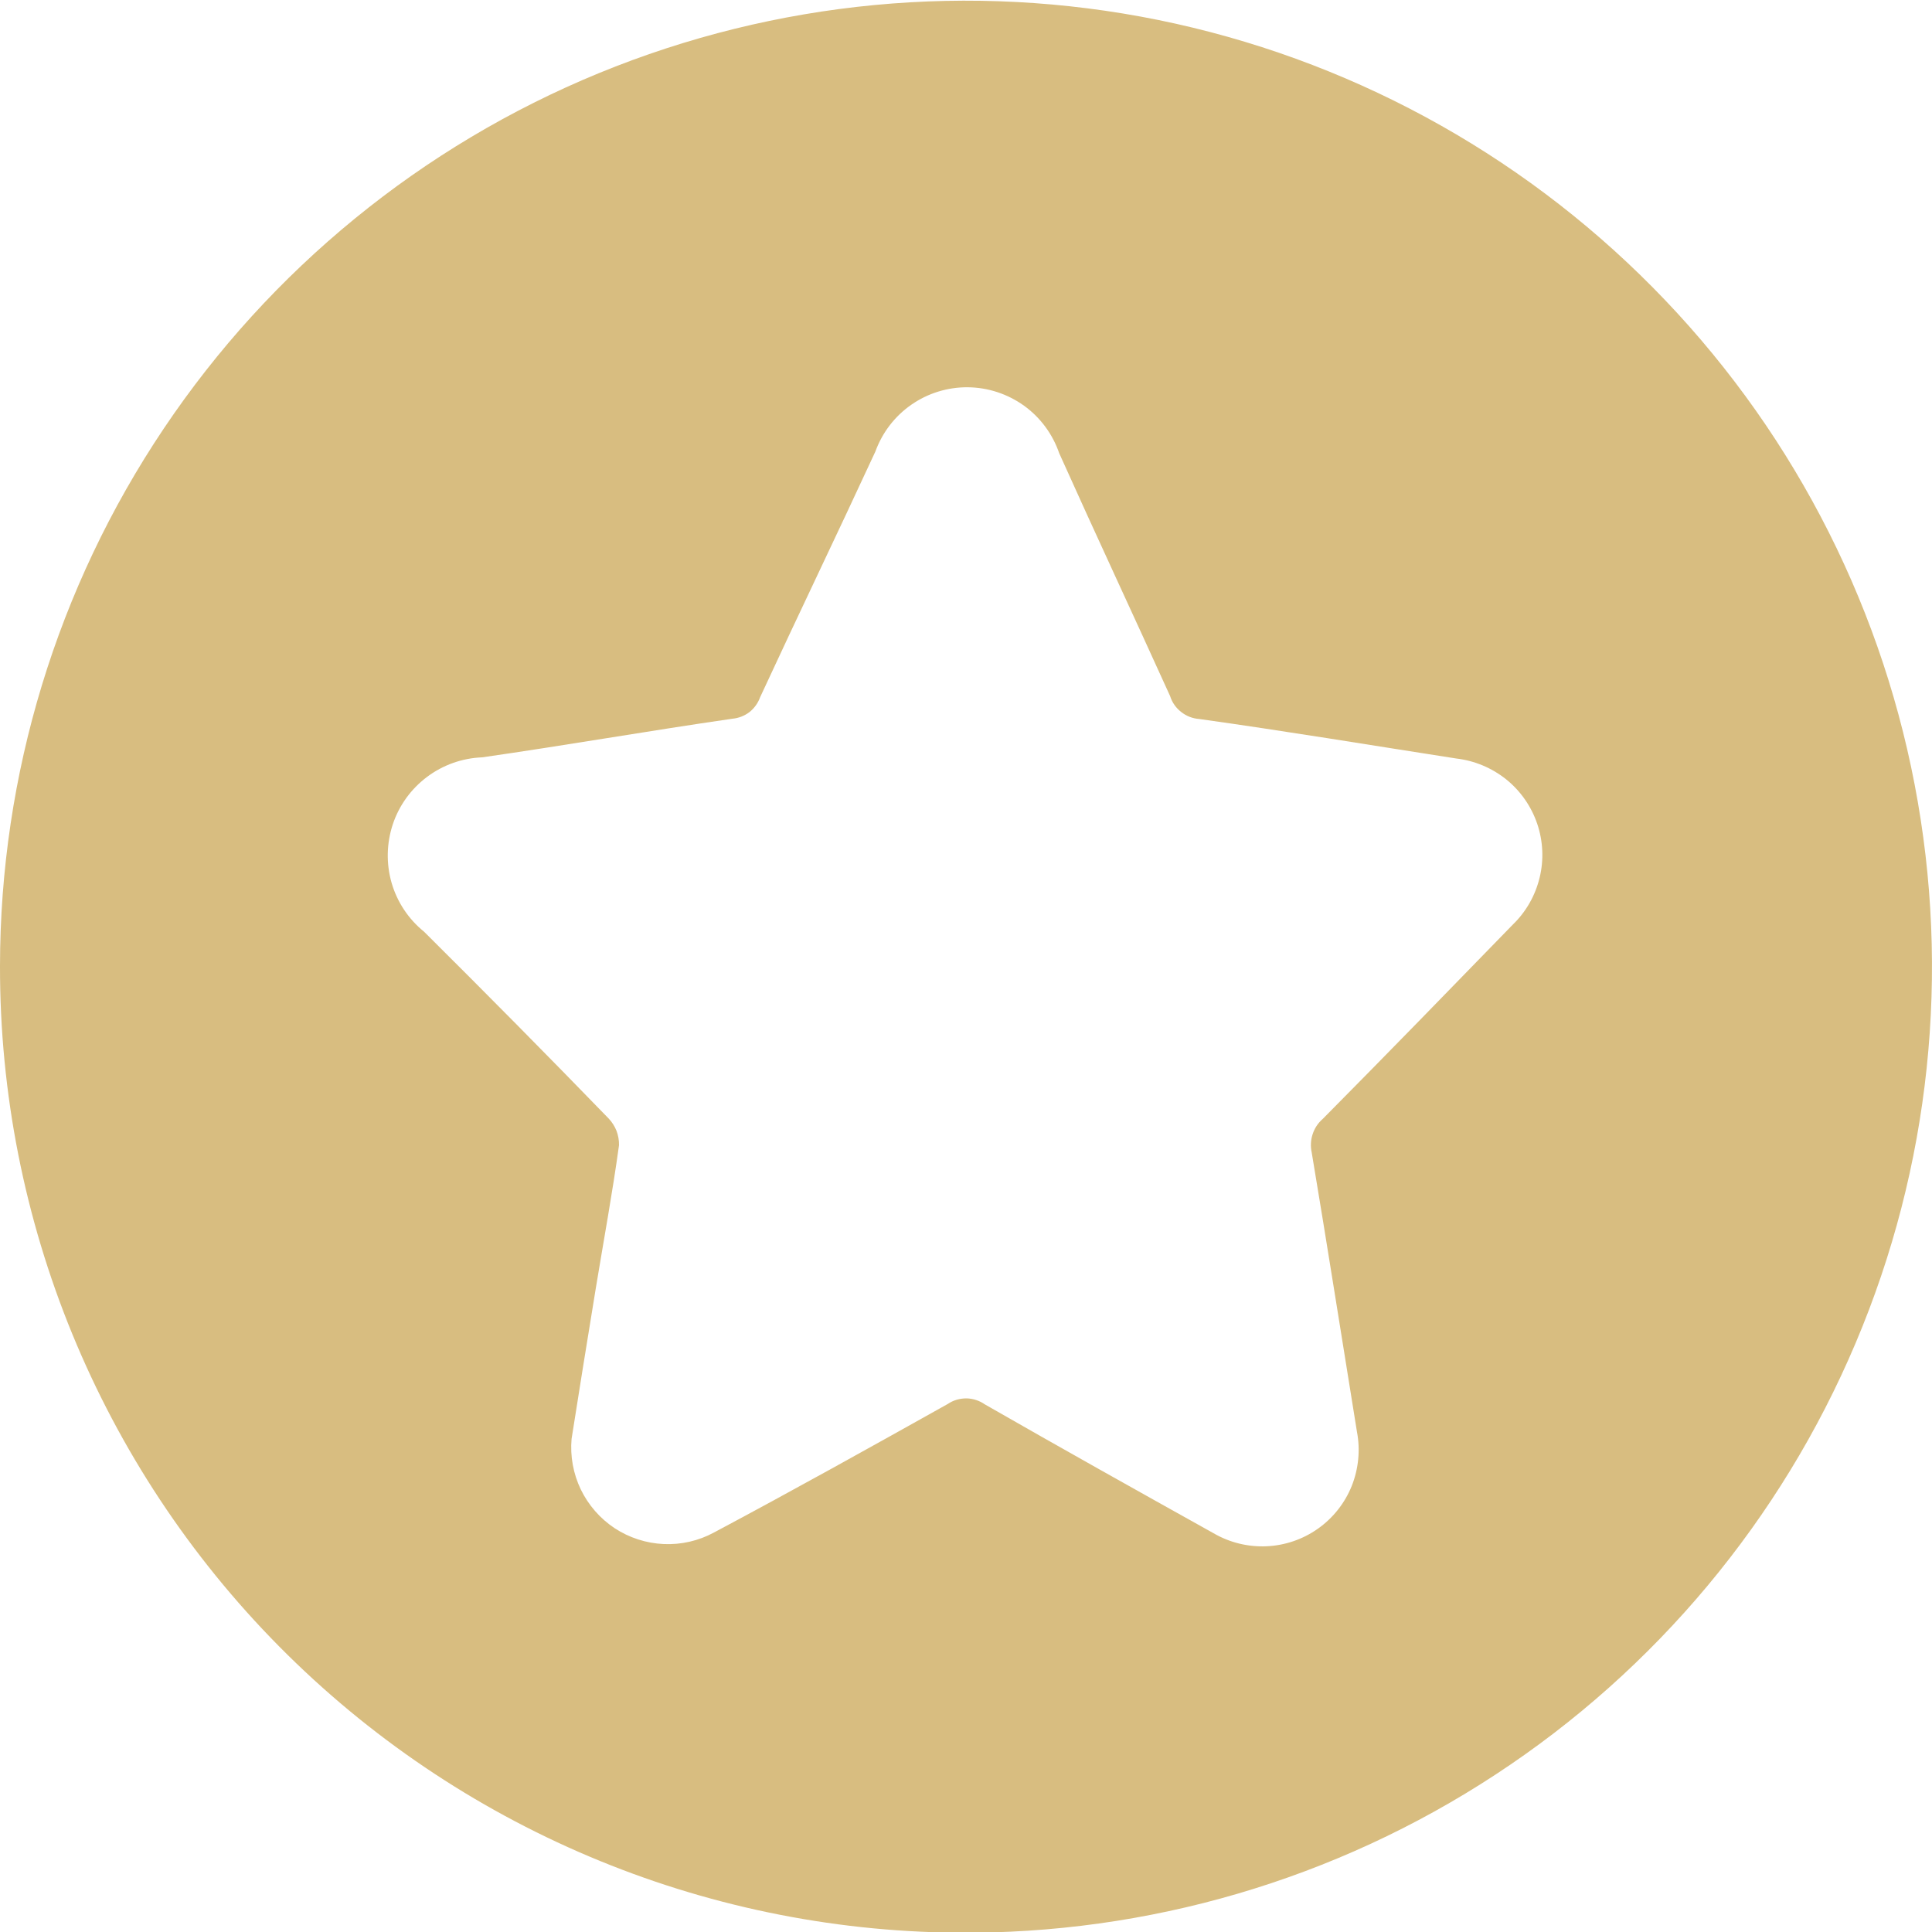
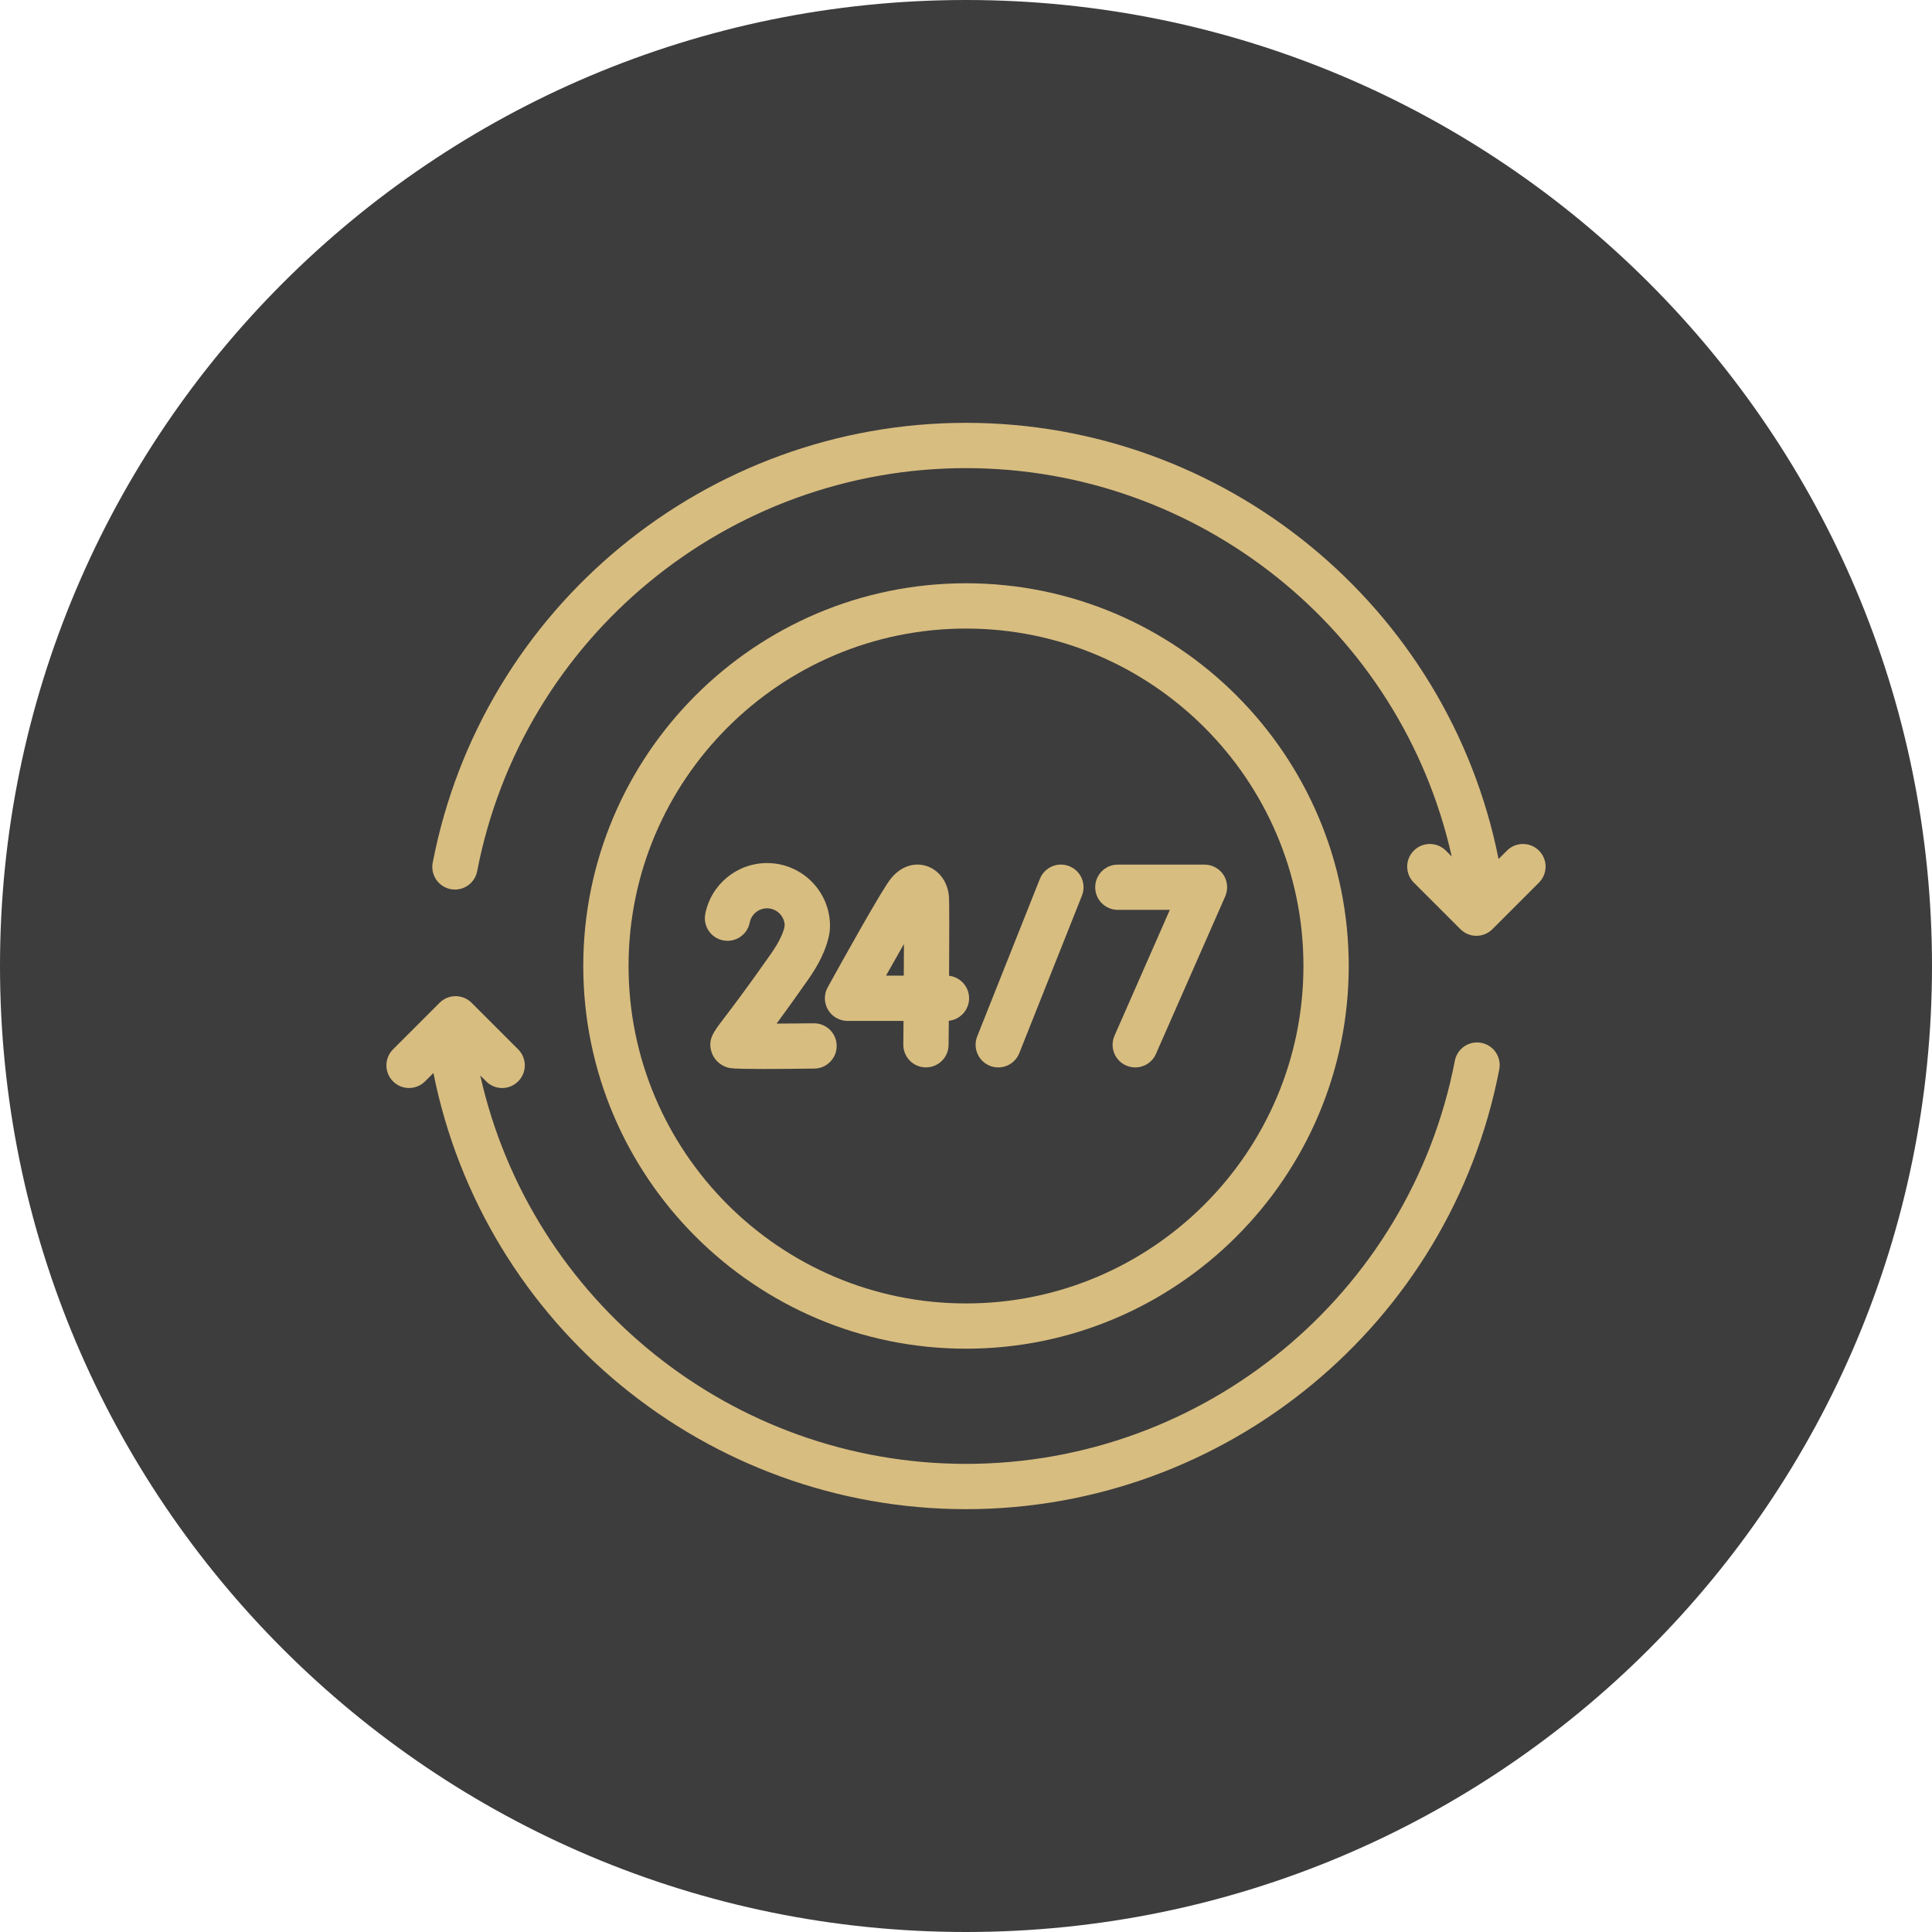
- <svg xmlns="http://www.w3.org/2000/svg" width="20" height="20" viewBox="0 0 20 20" fill="none">
-   <path d="M1.08271e-05 10.001C0.001 8.019 0.591 6.082 1.695 4.437C2.799 2.791 4.367 1.51 6.2 0.757C8.034 0.004 10.049 -0.187 11.991 0.207C13.933 0.602 15.714 1.565 17.108 2.974C18.502 4.382 19.446 6.173 19.82 8.12C20.194 10.066 19.982 12.079 19.209 13.904C18.437 15.729 17.14 17.284 15.482 18.37C13.825 19.457 11.882 20.026 9.901 20.007C7.264 19.983 4.744 18.918 2.889 17.043C1.035 15.169 -0.004 12.638 1.08271e-05 10.001ZM5.917 14.894C5.901 15.074 5.934 15.255 6.012 15.418C6.091 15.581 6.212 15.72 6.363 15.82C6.514 15.919 6.69 15.976 6.871 15.984C7.051 15.992 7.231 15.951 7.39 15.865C8.203 15.432 9.007 14.984 9.811 14.534C9.868 14.495 9.935 14.476 10.004 14.476C10.072 14.477 10.139 14.499 10.195 14.538C10.98 14.988 11.77 15.43 12.561 15.871C12.727 15.968 12.917 16.015 13.109 16.007C13.3 15.999 13.486 15.936 13.643 15.825C13.8 15.714 13.921 15.561 13.993 15.383C14.064 15.204 14.083 15.009 14.047 14.821C13.891 13.858 13.74 12.894 13.579 11.932C13.565 11.869 13.568 11.803 13.588 11.742C13.608 11.68 13.644 11.625 13.693 11.583C14.353 10.917 15.007 10.244 15.66 9.572C15.797 9.44 15.893 9.271 15.938 9.086C15.983 8.901 15.974 8.707 15.913 8.527C15.851 8.346 15.74 8.187 15.592 8.068C15.443 7.949 15.264 7.874 15.075 7.852C14.188 7.714 13.303 7.567 12.414 7.443C12.346 7.438 12.281 7.413 12.227 7.37C12.173 7.328 12.133 7.271 12.113 7.206C11.733 6.368 11.343 5.534 10.965 4.692C10.897 4.494 10.77 4.322 10.601 4.2C10.431 4.078 10.228 4.011 10.019 4.009C9.811 4.007 9.606 4.07 9.435 4.189C9.263 4.308 9.133 4.478 9.062 4.674C8.669 5.524 8.262 6.368 7.869 7.217C7.847 7.278 7.809 7.331 7.759 7.371C7.708 7.41 7.647 7.434 7.583 7.44C6.718 7.565 5.857 7.716 4.991 7.84C4.784 7.848 4.585 7.919 4.42 8.043C4.255 8.167 4.131 8.338 4.066 8.534C4.001 8.731 3.997 8.942 4.054 9.14C4.112 9.339 4.229 9.515 4.39 9.645C5.033 10.284 5.67 10.928 6.301 11.579C6.336 11.616 6.363 11.659 6.382 11.706C6.4 11.754 6.409 11.804 6.408 11.855C6.34 12.35 6.249 12.841 6.168 13.334C6.078 13.88 5.991 14.427 5.917 14.895" fill="#D8BD80" />
+ <svg xmlns="http://www.w3.org/2000/svg" width="50" height="50" viewBox="0 0 50 50" fill="none">
+   <rect width="50" height="50" rx="25" fill="#3D3D3D" />
+   <path d="M39.828 22.014C39.6 21.785 39.228 21.785 39 22.014L38.783 22.231C37.475 15.684 31.694 10.943 25 10.943C18.274 10.943 12.47 15.73 11.199 22.325C11.137 22.642 11.345 22.95 11.663 23.011C11.981 23.072 12.288 22.864 12.349 22.547C13.514 16.502 18.835 12.115 25 12.115C31.036 12.115 36.261 16.319 37.571 22.167L37.419 22.014C37.19 21.785 36.819 21.785 36.59 22.014C36.361 22.242 36.361 22.613 36.59 22.842L37.795 24.047C37.905 24.157 38.054 24.219 38.209 24.219C38.364 24.219 38.514 24.157 38.623 24.047L39.828 22.842C40.057 22.613 40.057 22.242 39.828 22.014Z" fill="#D8BD80" />
+   <path d="M38.337 26.989C38.019 26.927 37.712 27.136 37.651 27.453C36.486 33.498 31.166 37.885 25 37.885C18.964 37.885 13.739 33.681 12.429 27.833L12.582 27.986C12.696 28.1 12.846 28.158 12.996 28.158C13.146 28.158 13.296 28.1 13.41 27.986C13.639 27.757 13.639 27.386 13.41 27.157L12.205 25.952C12.095 25.842 11.946 25.781 11.791 25.781C11.635 25.781 11.486 25.842 11.377 25.952L10.172 27.157C9.943 27.386 9.943 27.757 10.172 27.986C10.4 28.215 10.771 28.215 11 27.986L11.217 27.769C12.525 34.316 18.306 39.057 25 39.057C31.726 39.057 37.53 34.27 38.801 27.675C38.862 27.357 38.655 27.05 38.337 26.989Z" fill="#D8BD80" />
+   <path d="M25.618 27.583C25.689 27.611 25.762 27.625 25.835 27.625C26.068 27.625 26.288 27.485 26.379 27.255L28.001 23.178C28.12 22.877 27.974 22.537 27.673 22.417C27.372 22.297 27.032 22.444 26.912 22.745L25.29 26.822C25.171 27.122 25.318 27.463 25.618 27.583Z" fill="#D8BD80" />
+   <path d="M30.275 23.547H28.93C28.606 23.547 28.343 23.285 28.344 22.962C28.344 22.638 28.606 22.376 28.93 22.376H31.172C31.37 22.376 31.555 22.476 31.663 22.641C31.771 22.807 31.788 23.016 31.709 23.197L29.916 27.274C29.82 27.494 29.605 27.625 29.38 27.625C29.301 27.625 29.221 27.608 29.144 27.575C28.848 27.445 28.713 27.099 28.844 26.803L30.275 23.547Z" fill="#D8BD80" />
+   <path fill-rule="evenodd" clip-rule="evenodd" d="M21.429 26.133C21.535 26.311 21.726 26.421 21.934 26.421H23.383C23.381 26.637 23.379 26.844 23.378 27.033C23.375 27.357 23.635 27.622 23.959 27.624H23.964C24.285 27.624 24.547 27.365 24.549 27.043C24.551 26.89 24.553 26.672 24.555 26.418C24.85 26.387 25.08 26.138 25.08 25.835C25.08 25.535 24.854 25.287 24.562 25.253C24.568 24.299 24.57 23.339 24.558 23.195C24.526 22.819 24.296 22.51 23.971 22.41C23.647 22.309 23.306 22.43 23.059 22.733C22.827 23.018 21.836 24.799 21.421 25.552C21.32 25.734 21.324 25.954 21.429 26.133ZM23.394 24.431C23.393 24.684 23.392 24.962 23.39 25.249H22.93C23.093 24.959 23.251 24.68 23.394 24.431Z" fill="#D8BD80" />
+   <path d="M21.653 27.061C21.657 27.385 21.398 27.651 21.075 27.655C20.488 27.662 20.06 27.665 19.746 27.665C18.945 27.665 18.883 27.645 18.805 27.618C18.616 27.556 18.47 27.407 18.413 27.221C18.315 26.903 18.461 26.712 18.726 26.366L18.726 26.366C18.932 26.095 19.317 25.592 19.961 24.672C20.175 24.365 20.262 24.149 20.297 24.015L20.308 23.935C20.292 23.697 20.093 23.507 19.851 23.507C19.633 23.507 19.445 23.662 19.403 23.875C19.34 24.193 19.032 24.4 18.715 24.337C18.397 24.275 18.19 23.967 18.253 23.65C18.402 22.888 19.075 22.336 19.851 22.336C20.75 22.336 21.482 23.066 21.48 23.965C21.48 24.074 21.464 24.18 21.445 24.255C21.367 24.592 21.191 24.958 20.921 25.343C20.579 25.832 20.308 26.206 20.098 26.491C20.402 26.49 20.739 26.487 21.06 26.483C21.062 26.483 21.065 26.483 21.067 26.483C21.388 26.483 21.649 26.741 21.653 27.061Z" fill="#D8BD80" />
+   <path fill-rule="evenodd" clip-rule="evenodd" d="M34.905 25C34.905 30.461 30.461 34.904 25 34.904C19.539 34.904 15.095 30.461 15.095 25C15.095 19.538 19.539 15.095 25 15.095C30.461 15.095 34.905 19.538 34.905 25ZM33.733 25C33.733 20.185 29.815 16.267 25 16.267C20.185 16.267 16.267 20.185 16.267 25C16.267 29.815 20.185 33.733 25 33.733C29.815 33.733 33.733 29.815 33.733 25Z" fill="#D8BD80" />
</svg>
